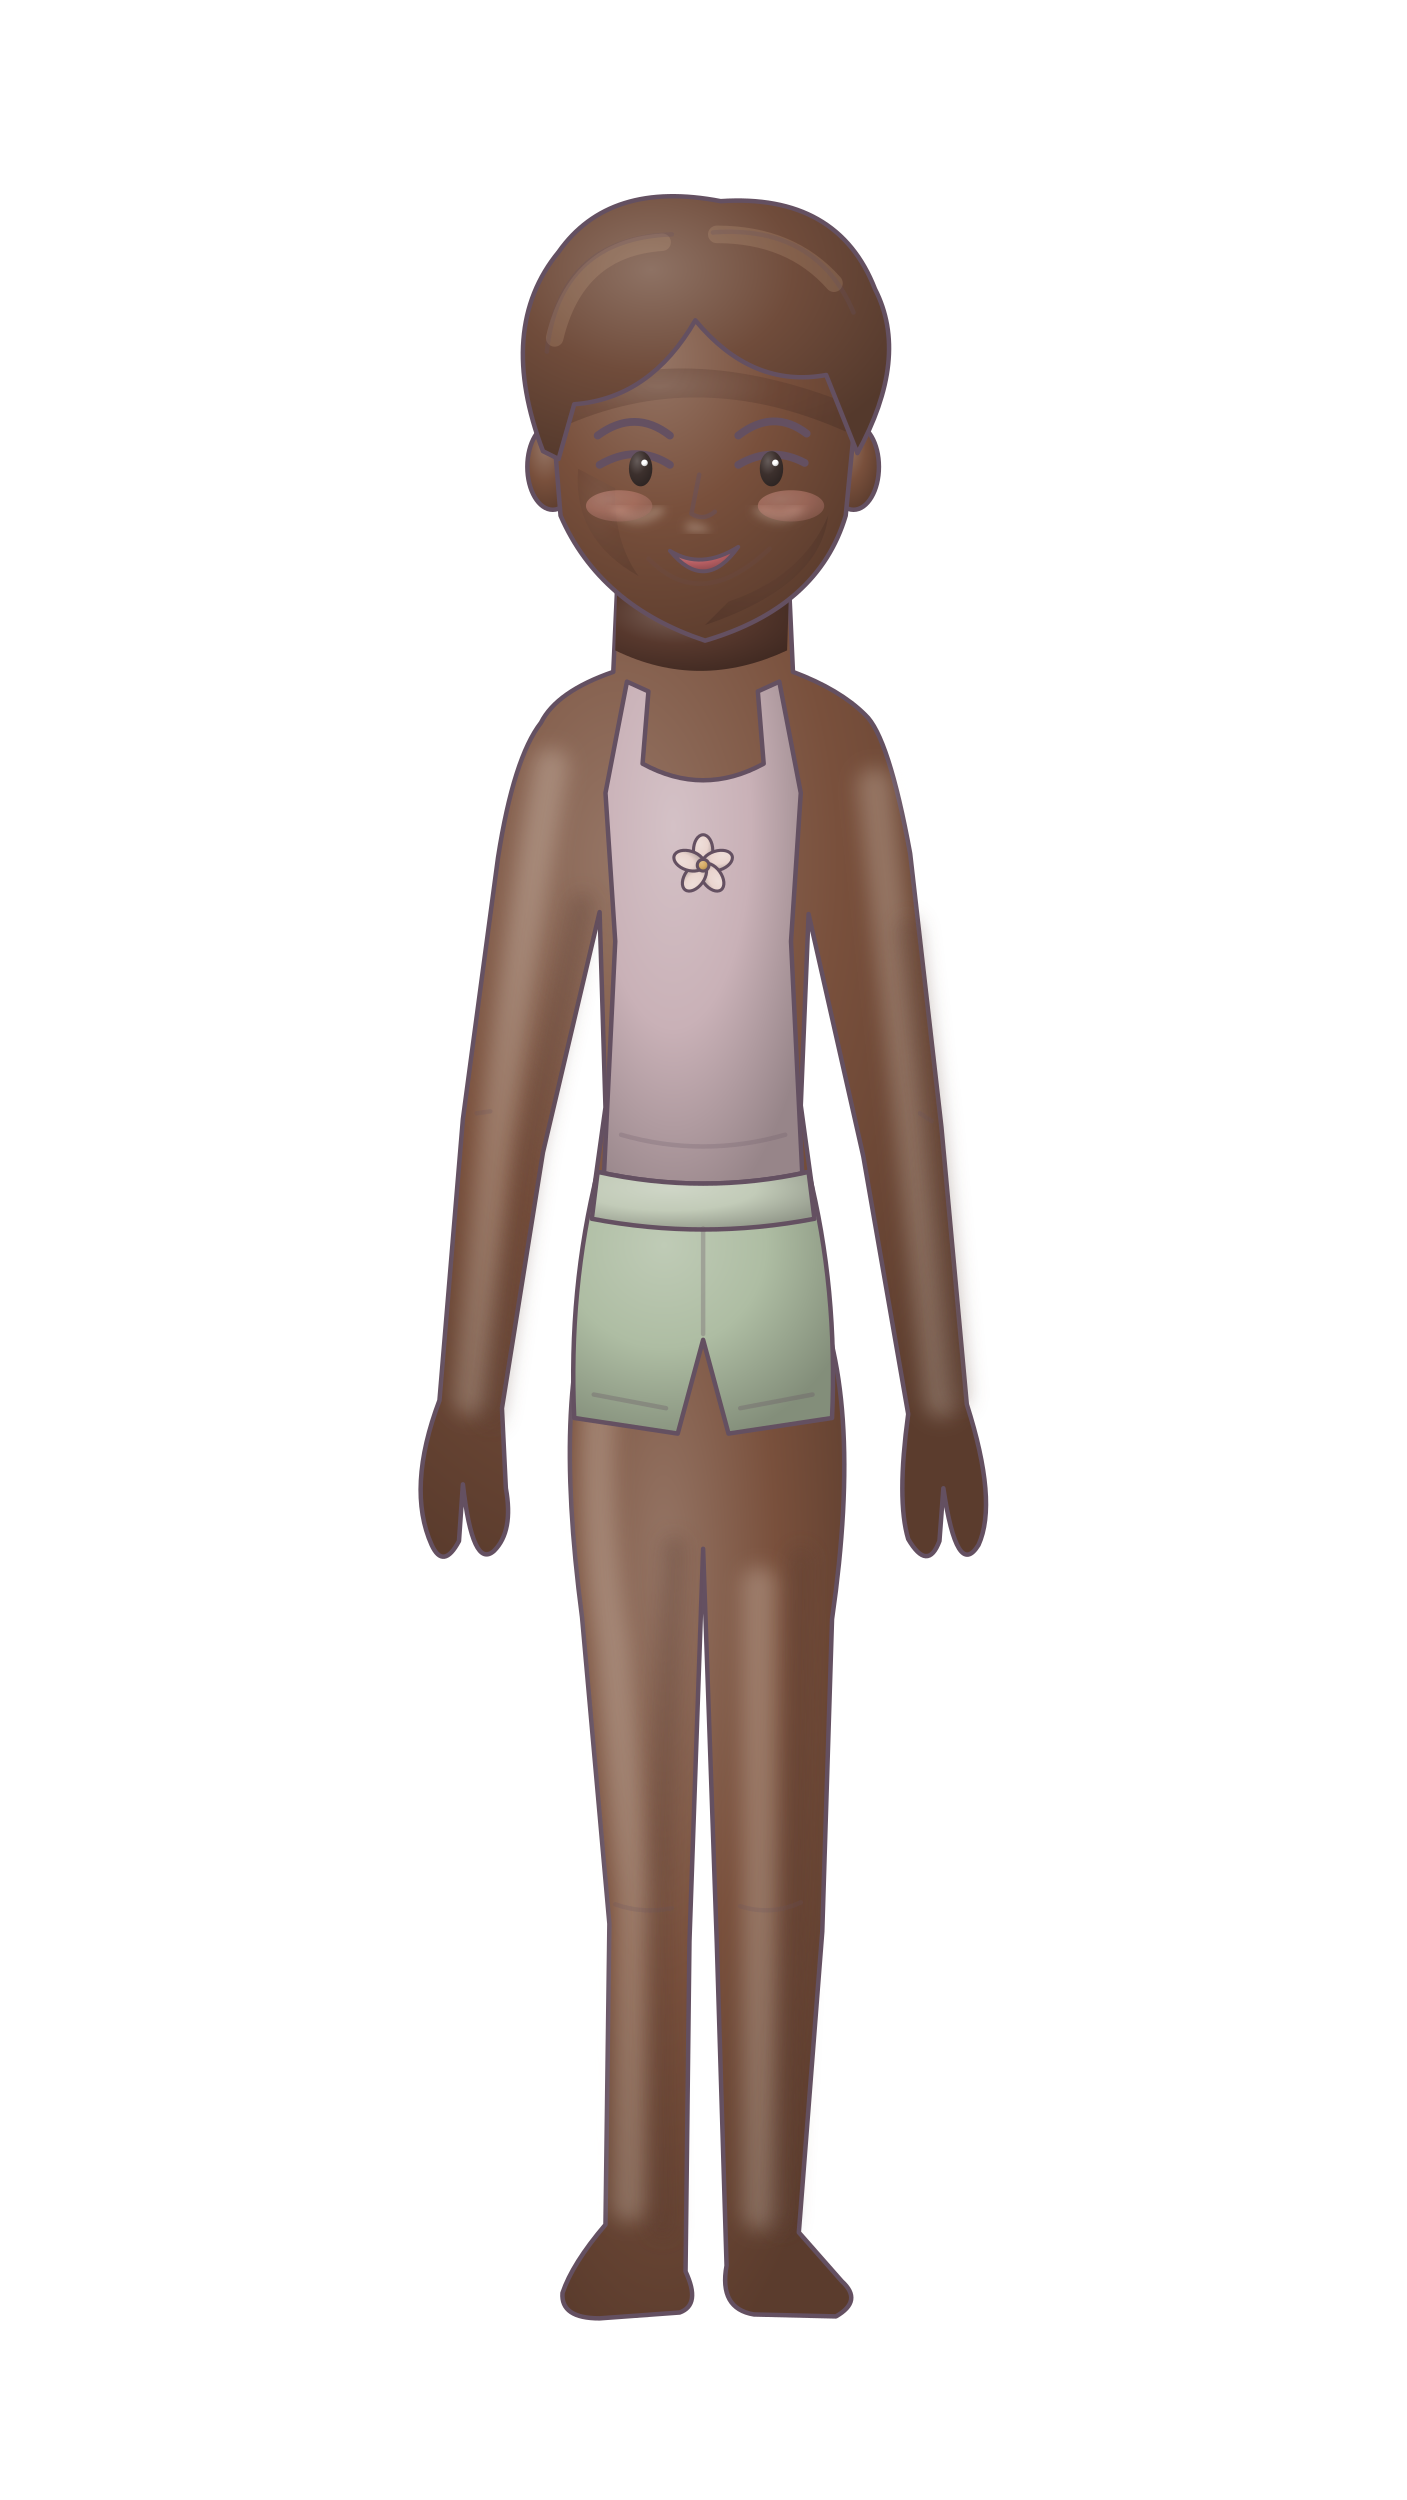
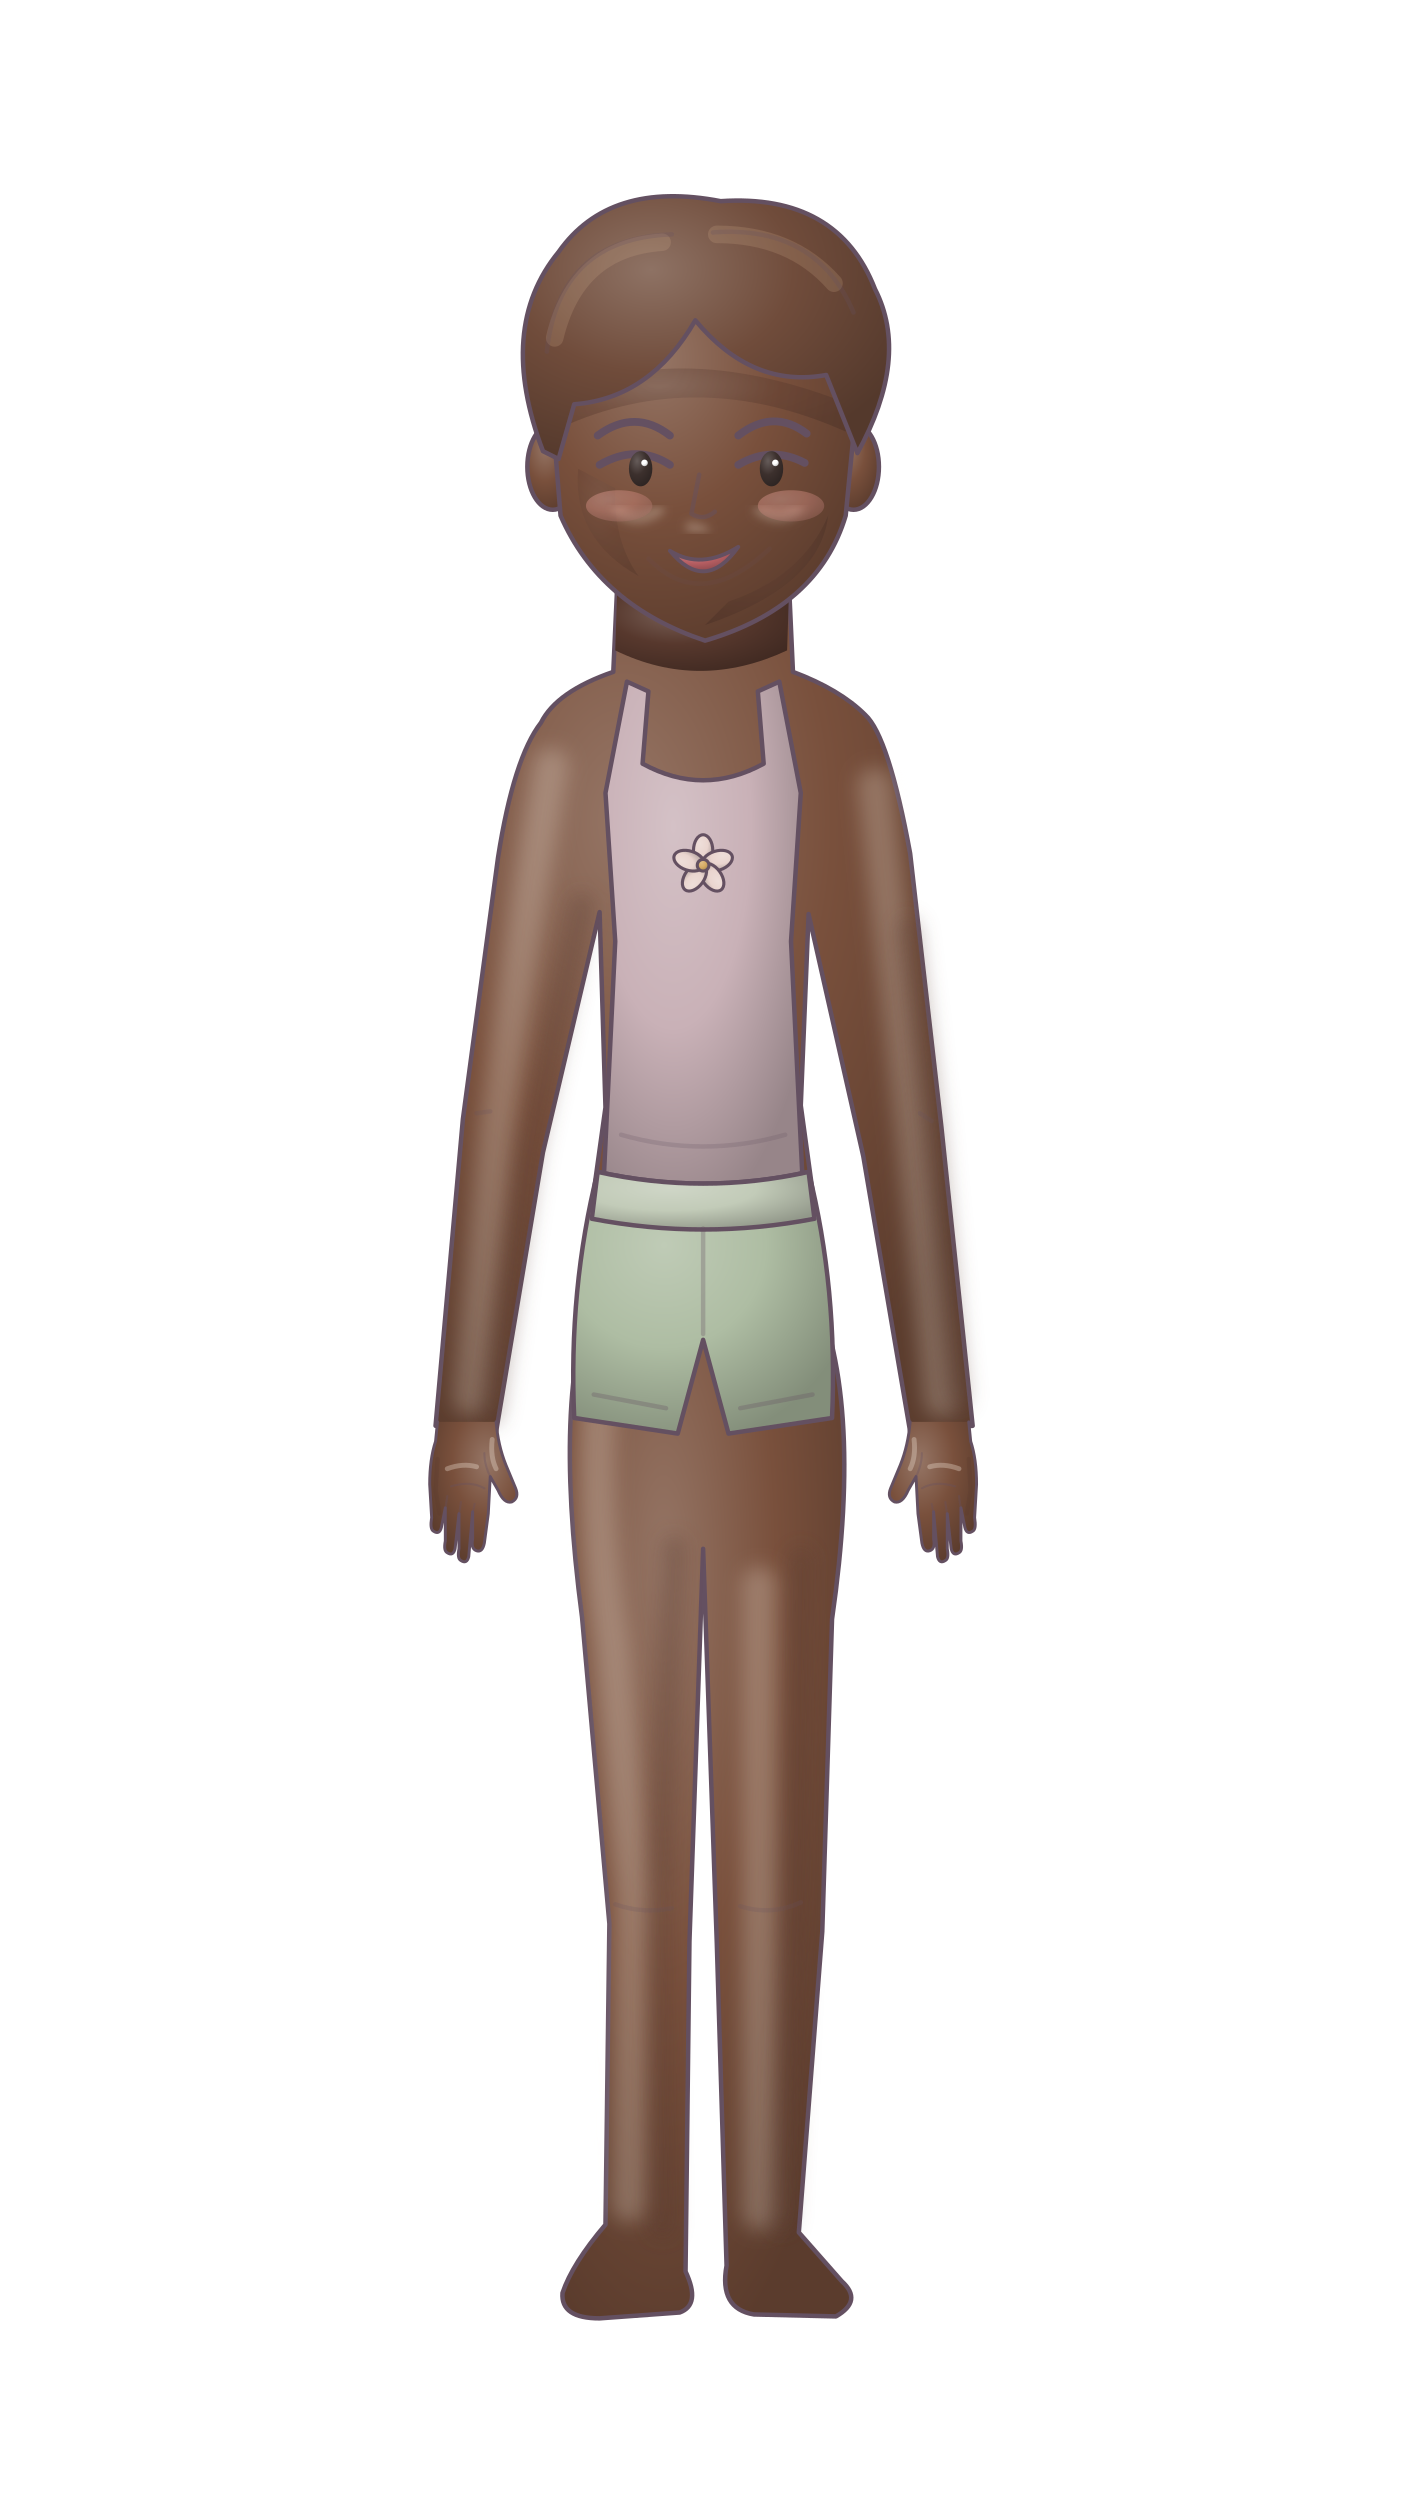
<svg xmlns="http://www.w3.org/2000/svg" width="720" height="1280" viewBox="0 0 720 1280" fill="none">
  <defs>
-     <radialGradient id="m76cyww-0" cx="35%" cy="28%" r="78%">
+     <radialGradient id="m1k8lc3d-0" cx="35%" cy="28%" r="78%">
      <stop stop-color="#957565" />
      <stop offset=".5" stop-color="#79503c" />
      <stop offset="1" stop-color="#5b3c2d" />
    </radialGradient>
-     <radialGradient id="m76cyww-1" cx="35%" cy="28%" r="78%">
+     <radialGradient id="m1k8lc3d-1" cx="35%" cy="28%" r="78%">
      <stop stop-color="#7a6259" />
      <stop offset=".5" stop-color="#57382d" />
      <stop offset="1" stop-color="#412a22" />
    </radialGradient>
-     <radialGradient id="m76cyww-2" cx="35%" cy="28%" r="78%">
+     <radialGradient id="m1k8lc3d-2" cx="35%" cy="28%" r="78%">
      <stop stop-color="#d4c1c6" />
      <stop offset=".5" stop-color="#c9b1b7" />
      <stop offset="1" stop-color="#978589" />
    </radialGradient>
-     <radialGradient id="m76cyww-3" cx="35%" cy="28%" r="78%">
+     <radialGradient id="m1k8lc3d-3" cx="35%" cy="28%" r="78%">
      <stop stop-color="#eeded9" />
      <stop offset=".5" stop-color="#ead5cf" />
      <stop offset="1" stop-color="#b0a09b" />
    </radialGradient>
-     <radialGradient id="m76cyww-4" cx="35%" cy="28%" r="78%">
+     <radialGradient id="m1k8lc3d-4" cx="35%" cy="28%" r="78%">
      <stop stop-color="#dfbd85" />
      <stop offset=".5" stop-color="#d7ac65" />
      <stop offset="1" stop-color="#a1814c" />
    </radialGradient>
-     <radialGradient id="m76cyww-5" cx="35%" cy="28%" r="78%">
+     <radialGradient id="m1k8lc3d-5" cx="35%" cy="28%" r="78%">
      <stop stop-color="#bfcbb6" />
      <stop offset=".5" stop-color="#aebda3" />
      <stop offset="1" stop-color="#838e7a" />
    </radialGradient>
-     <radialGradient id="m76cyww-6" cx="35%" cy="28%" r="78%">
+     <radialGradient id="m1k8lc3d-6" cx="35%" cy="28%" r="78%">
      <stop stop-color="#cfd6c7" />
      <stop offset=".5" stop-color="#c2cbb8" />
      <stop offset="1" stop-color="#92988a" />
    </radialGradient>
-     <radialGradient id="m76cyww-7" cx="35%" cy="28%" r="78%">
+     <radialGradient id="m1k8lc3d-7" cx="35%" cy="28%" r="78%">
      <stop stop-color="#e3a9a0" />
      <stop offset=".5" stop-color="#db9287" />
      <stop offset="1" stop-color="#a46e65" />
    </radialGradient>
-     <radialGradient id="m76cyww-8" cx="35%" cy="28%" r="78%">
+     <radialGradient id="m1k8lc3d-8" cx="35%" cy="28%" r="78%">
      <stop stop-color="#655b59" />
      <stop offset=".5" stop-color="#3c302d" />
      <stop offset="1" stop-color="#2d2422" />
    </radialGradient>
-     <radialGradient id="m76cyww-9" cx="35%" cy="28%" r="78%">
+     <radialGradient id="m1k8lc3d-9" cx="35%" cy="28%" r="78%">
      <stop stop-color="#ffffff" />
      <stop offset=".5" stop-color="#fff" />
      <stop offset="1" stop-color="#bfbfbf" />
    </radialGradient>
-     <radialGradient id="m76cyww-10" cx="35%" cy="28%" r="78%">
+     <radialGradient id="m1k8lc3d-10" cx="35%" cy="28%" r="78%">
      <stop stop-color="#c58083" />
      <stop offset=".5" stop-color="#b65e62" />
      <stop offset="1" stop-color="#89474a" />
    </radialGradient>
-     <radialGradient id="m76cyww-11" cx="35%" cy="28%" r="78%">
+     <radialGradient id="m1k8lc3d-11" cx="35%" cy="28%" r="78%">
      <stop stop-color="#8e7264" />
      <stop offset=".5" stop-color="#704c3b" />
      <stop offset="1" stop-color="#54392c" />
    </radialGradient>
  </defs>
  <g stroke="#645061" stroke-width="2.3" stroke-linecap="round" stroke-linejoin="round">
    <defs>
      <filter id="skin-soft" x="-.15" y="-.15" width="1.3" height="1.3">
        <feGaussianBlur stdDeviation="5" />
      </filter>
      <filter id="face-soft">
        <feGaussianBlur stdDeviation="2.5" />
      </filter>
    </defs>
-     <path d="M307 654 Q282 707 298 828 L312 985 L310 1139 Q293 1159 288 1174 Q287 1187 307 1187 L348 1184 Q359 1180 351 1163 L353 994 L360 793 L367 995 L372 1160 Q368 1182 386 1185 L428 1186 Q442 1178 431 1168 L409 1143 L421 989 L426 829 Q443 712 414 655Z" fill="url(#m76cyww-0)" />
-     <path d="M316 300 L314 344 Q285 354 277 370 Q263 388 255 439 L237 573 L225 717 Q208 762 221 791 Q227 804 235 789 L237 760 Q242 804 253 794 Q263 784 259 762 L257 721 L278 590 L307 467 L310 567 L299 646 Q305 683 360 684 Q414 683 421 646 L410 566 L414 468 L442 592 L465 724 Q459 768 465 788 Q475 805 481 789 L483 762 Q490 809 501 791 Q511 769 495 719 L482 577 L466 437 Q455 377 443 366 Q430 353 406 344 L404 300Z" fill="url(#m76cyww-0)" />
-     <path d="M316 302 Q357 329 404 302 L403 333 Q358 354 315 333Z" fill="url(#m76cyww-1)" stroke="none" />
+     <path d="M307 654 Q282 707 298 828 L312 985 L310 1139 Q293 1159 288 1174 Q287 1187 307 1187 L348 1184 Q359 1180 351 1163 L353 994 L360 793 L367 995 L372 1160 Q368 1182 386 1185 L428 1186 Q442 1178 431 1168 L409 1143 L421 989 L426 829 Q443 712 414 655Z" fill="url(#m1k8lc3d-0)" />
+     <path d="M316 300 L314 344 Q285 354 277 370 Q263 388 255 439 L237 573 L223 730 L254 733 L278 590 L307 467 L310 567 L299 646 Q305 683 360 684 Q414 683 421 646 L410 566 L414 468 L442 592 L466 733 L498 730 L482 577 L466 437 Q455 377 443 366 Q430 353 406 344 L404 300Z" fill="url(#m1k8lc3d-0)" />
+     <path d="M316 302 Q357 329 404 302 L403 333 Q358 354 315 333Z" fill="url(#m1k8lc3d-1)" stroke="none" />
    <path d="M307 708 Q302 774 313 841 L324 970 L322 1129 M389 811 L389 989 L389 1133 M282 392 Q267 476 254 581 L241 716 M448 402 L467 573 L482 717" fill="none" stroke="#fff5e8" stroke-width="18" opacity=".24" filter="url(#skin-soft)" />
    <path d="M345 792 L337 984 L339 1140 M410 798 L407 978 L400 1137 M298 463 L271 590 L251 724 M465 476 L477 577 L490 715" fill="none" stroke="#57382d" stroke-width="12" opacity=".32" filter="url(#skin-soft)" />
-     <ellipse cx="283" cy="239" rx="13" ry="22" fill="url(#m76cyww-0)" />
-     <ellipse cx="437" cy="239" rx="13" ry="22" fill="url(#m76cyww-0)" />
-     <path d="M282 202 Q282 125 360 127 Q438 125 439 202 L433 264 Q419 311 361 328 Q307 310 287 264Z" fill="url(#m76cyww-0)" />
-     <path d="M285 202 Q350 173 435 207 L433 221 Q357 187 287 219Z" fill="url(#m76cyww-1)" stroke="none" opacity=".35" />
-     <path d="M296 240 Q293 276 327 295 Q314 277 315 250Z" fill="url(#m76cyww-1)" stroke="none" opacity=".22" />
-     <path d="M373 308 Q411 295 424 264 Q420 300 361 320Z" fill="url(#m76cyww-1)" stroke="none" opacity=".38" />
+     <g data-hand="left">
+       <g data-pose="relaxed" transform="translate(720 0) scale(-1 1)">
+         <path d="M466 728 Q465 740 461 750 L456 762 Q454 767 458 769 Q462 770 465 763 L469 756 L470 775 L472 790 Q473 795 476 794 Q479 793 478 788 L478 774 L480 797 Q481 801 484 799 Q486 798 485 793 L485 775 L487 793 Q488 797 491 795 Q493 794 492 789 L492 772 L494 782 Q495 786 498 784 Q500 783 499 777 L500 760 Q500 747 497 738 L496 728" fill="url(#m1k8lc3d-0)" data-part="hand-outline" stroke-width="1.5" />
+         <path d="M469 756 Q472 750 472 744 M472 762 Q479 758 489 761 M477 770 L478 775 M484 769 L485 776 M491 766 L492 773" fill="none" stroke-width="1.1" opacity=".32" />
+         <path d="M468 737 Q469 746 466 752 M476 751 Q483 749 491 752" fill="none" stroke="#fff4e7" stroke-width="2.5" opacity=".3" />
+         <path d="M496 747 L497 763 L495 775" fill="none" stroke="#57382d" stroke-width="2.3" opacity=".25" />
+       </g>
+     </g>
+     <g data-hand="right">
+       <g data-pose="relaxed">
+         <path d="M466 728 Q465 740 461 750 L456 762 Q454 767 458 769 Q462 770 465 763 L469 756 L470 775 L472 790 Q473 795 476 794 Q479 793 478 788 L478 774 L480 797 Q481 801 484 799 Q486 798 485 793 L485 775 L487 793 Q488 797 491 795 Q493 794 492 789 L492 772 L494 782 Q495 786 498 784 Q500 783 499 777 L500 760 Q500 747 497 738 L496 728" fill="url(#m1k8lc3d-0)" data-part="hand-outline" stroke-width="1.5" />
+         <path d="M469 756 Q472 750 472 744 M472 762 Q479 758 489 761 M477 770 L478 775 M484 769 L485 776 M491 766 L492 773" fill="none" stroke-width="1.1" opacity=".32" />
+         <path d="M468 737 Q469 746 466 752 M476 751 Q483 749 491 752" fill="none" stroke="#fff4e7" stroke-width="2.5" opacity=".3" />
+         <path d="M496 747 L497 763 L495 775" fill="none" stroke="#57382d" stroke-width="2.3" opacity=".25" />
+       </g>
+     </g>
+     <ellipse cx="283" cy="239" rx="13" ry="22" fill="url(#m1k8lc3d-0)" />
+     <ellipse cx="437" cy="239" rx="13" ry="22" fill="url(#m1k8lc3d-0)" />
+     <path d="M282 202 Q282 125 360 127 Q438 125 439 202 L433 264 Q419 311 361 328 Q307 310 287 264Z" fill="url(#m1k8lc3d-0)" />
+     <path d="M285 202 Q350 173 435 207 L433 221 Q357 187 287 219Z" fill="url(#m1k8lc3d-1)" stroke="none" opacity=".35" />
+     <path d="M296 240 Q293 276 327 295 Q314 277 315 250Z" fill="url(#m1k8lc3d-1)" stroke="none" opacity=".22" />
+     <path d="M373 308 Q411 295 424 264 Q420 300 361 320Z" fill="url(#m1k8lc3d-1)" stroke="none" opacity=".38" />
    <path d="M316 261 Q326 269 337 261 M389 261 Q400 268 409 260 M354 270 L360 272" fill="none" stroke="#fff3e4" stroke-width="6" opacity=".25" filter="url(#face-soft)" />
    <g data-basic="top">
-       <path d="M321 349 L332 354 L329 391 Q360 408 391 391 L388 354 L399 349 L410 406 L405 482 L411 606 Q360 621 309 606 L315 482 L310 406Z" fill="url(#m76cyww-2)" />
+       <path d="M321 349 L332 354 L329 391 Q360 408 391 391 L388 354 L399 349 L410 406 L405 482 L411 606 Q360 621 309 606 L315 482 L310 406Z" fill="url(#m1k8lc3d-2)" />
      <path d="M318 581 Q360 593 402 581" stroke="#645061" opacity="0.22" />
      <g transform="translate(360 443)" stroke-width="1.6">
-         <ellipse cx="0" cy="-7.54" rx="4.94" ry="8.06" fill="url(#m76cyww-3)" transform="rotate(0)" />
-         <ellipse cx="0" cy="-7.54" rx="4.94" ry="8.06" fill="url(#m76cyww-3)" transform="rotate(72)" />
-         <ellipse cx="0" cy="-7.54" rx="4.94" ry="8.06" fill="url(#m76cyww-3)" transform="rotate(144)" />
-         <ellipse cx="0" cy="-7.54" rx="4.94" ry="8.06" fill="url(#m76cyww-3)" transform="rotate(216)" />
-         <ellipse cx="0" cy="-7.54" rx="4.94" ry="8.06" fill="url(#m76cyww-3)" transform="rotate(288)" />
-         <circle cx="0" cy="0" r="2.99" fill="url(#m76cyww-4)" />
+         <ellipse cx="0" cy="-7.54" rx="4.94" ry="8.06" fill="url(#m1k8lc3d-3)" transform="rotate(0)" />
+         <ellipse cx="0" cy="-7.54" rx="4.94" ry="8.06" fill="url(#m1k8lc3d-3)" transform="rotate(72)" />
+         <ellipse cx="0" cy="-7.54" rx="4.94" ry="8.06" fill="url(#m1k8lc3d-3)" transform="rotate(144)" />
+         <ellipse cx="0" cy="-7.54" rx="4.94" ry="8.06" fill="url(#m1k8lc3d-3)" transform="rotate(216)" />
+         <ellipse cx="0" cy="-7.54" rx="4.94" ry="8.06" fill="url(#m1k8lc3d-3)" transform="rotate(288)" />
+         <circle cx="0" cy="0" r="2.99" fill="url(#m1k8lc3d-4)" />
      </g>
    </g>
    <g data-basic="bottom">
-       <path d="M306 600 Q360 612 414 600 Q429 660 426 726 L373 734 L360 686 L347 734 L294 726 Q291 660 306 600Z" fill="url(#m76cyww-5)" />
-       <path d="M306 600 Q360 612 414 600 L417 624 Q360 635 303 624Z" fill="url(#m76cyww-6)" />
+       <path d="M306 600 Q360 612 414 600 Q429 660 426 726 L373 734 L360 686 L347 734 L294 726 Q291 660 306 600Z" fill="url(#m1k8lc3d-5)" />
+       <path d="M306 600 Q360 612 414 600 L417 624 Q360 635 303 624Z" fill="url(#m1k8lc3d-6)" />
      <path d="M360 629 L360 683 M304 714 L341 721 M379 721 L416 714" stroke="#645061" opacity="0.3" />
    </g>
    <path d="M315 975 Q329 980 344 977 M379 976 Q395 981 410 974 M244 570 L251 569 M471 570 L477 574" stroke="#645061" opacity="0.2" />
-     <ellipse cx="317" cy="259" rx="17" ry="8" fill="url(#m76cyww-7)" stroke="none" opacity=".42" />
-     <ellipse cx="405" cy="259" rx="17" ry="8" fill="url(#m76cyww-7)" stroke="none" opacity=".42" />
+     <ellipse cx="317" cy="259" rx="17" ry="8" fill="url(#m1k8lc3d-7)" stroke="none" opacity=".42" />
+     <ellipse cx="405" cy="259" rx="17" ry="8" fill="url(#m1k8lc3d-7)" stroke="none" opacity=".42" />
    <path d="M306 223 Q325 209 343 223 M378 223 Q396 209 413 222" fill="none" stroke-width="4" />
    <path d="M307 238 Q326 227 343 238 M378 238 Q395 228 412 237" fill="none" stroke-width="4" />
-     <ellipse cx="328" cy="240" rx="6" ry="9" fill="url(#m76cyww-8)" stroke="none" />
-     <ellipse cx="395" cy="240" rx="6" ry="9" fill="url(#m76cyww-8)" stroke="none" />
-     <circle cx="330" cy="237" r="1.7" fill="url(#m76cyww-9)" stroke="none" />
-     <circle cx="397" cy="237" r="1.7" fill="url(#m76cyww-9)" stroke="none" />
+     <ellipse cx="328" cy="240" rx="6" ry="9" fill="url(#m1k8lc3d-8)" stroke="none" />
+     <ellipse cx="395" cy="240" rx="6" ry="9" fill="url(#m1k8lc3d-8)" stroke="none" />
+     <circle cx="330" cy="237" r="1.7" fill="url(#m1k8lc3d-9)" stroke="none" />
+     <circle cx="397" cy="237" r="1.7" fill="url(#m1k8lc3d-9)" stroke="none" />
    <path d="M358 243 L354 263 Q360 267 366 262" stroke="#645061" opacity="0.45" />
-     <path d="M343 282 Q359 292 378 280 Q361 304 343 282Z" fill="url(#m76cyww-10)" stroke-width="2" />
+     <path d="M343 282 Q359 292 378 280 Q361 304 343 282Z" fill="url(#m1k8lc3d-10)" stroke-width="2" />
    <path d="M332 286 Q359 314 394 281" stroke="#645061" opacity="0.12" />
    <g data-basic="hair">
-       <path d="M278 231 Q254 168 286 129 Q312 92 369 103 Q429 99 448 148 Q466 183 439 232 L423 192 Q385 199 356 164 Q333 204 294 207 L286 235Z" fill="url(#m76cyww-11)" />
+       <path d="M278 231 Q254 168 286 129 Q312 92 369 103 Q429 99 448 148 Q466 183 439 232 L423 192 Q385 199 356 164 Q333 204 294 207 L286 235Z" fill="url(#m1k8lc3d-11)" />
      <path d="M284 173 Q295 127 339 124 M367 120 Q405 120 427 145" fill="none" stroke="#d4ad8b" stroke-width="9" opacity=".2" />
      <path d="M280 180 Q286 122 344 120 M365 119 Q418 115 437 160" stroke="#645061" opacity="0.24" />
    </g>
  </g>
</svg>
